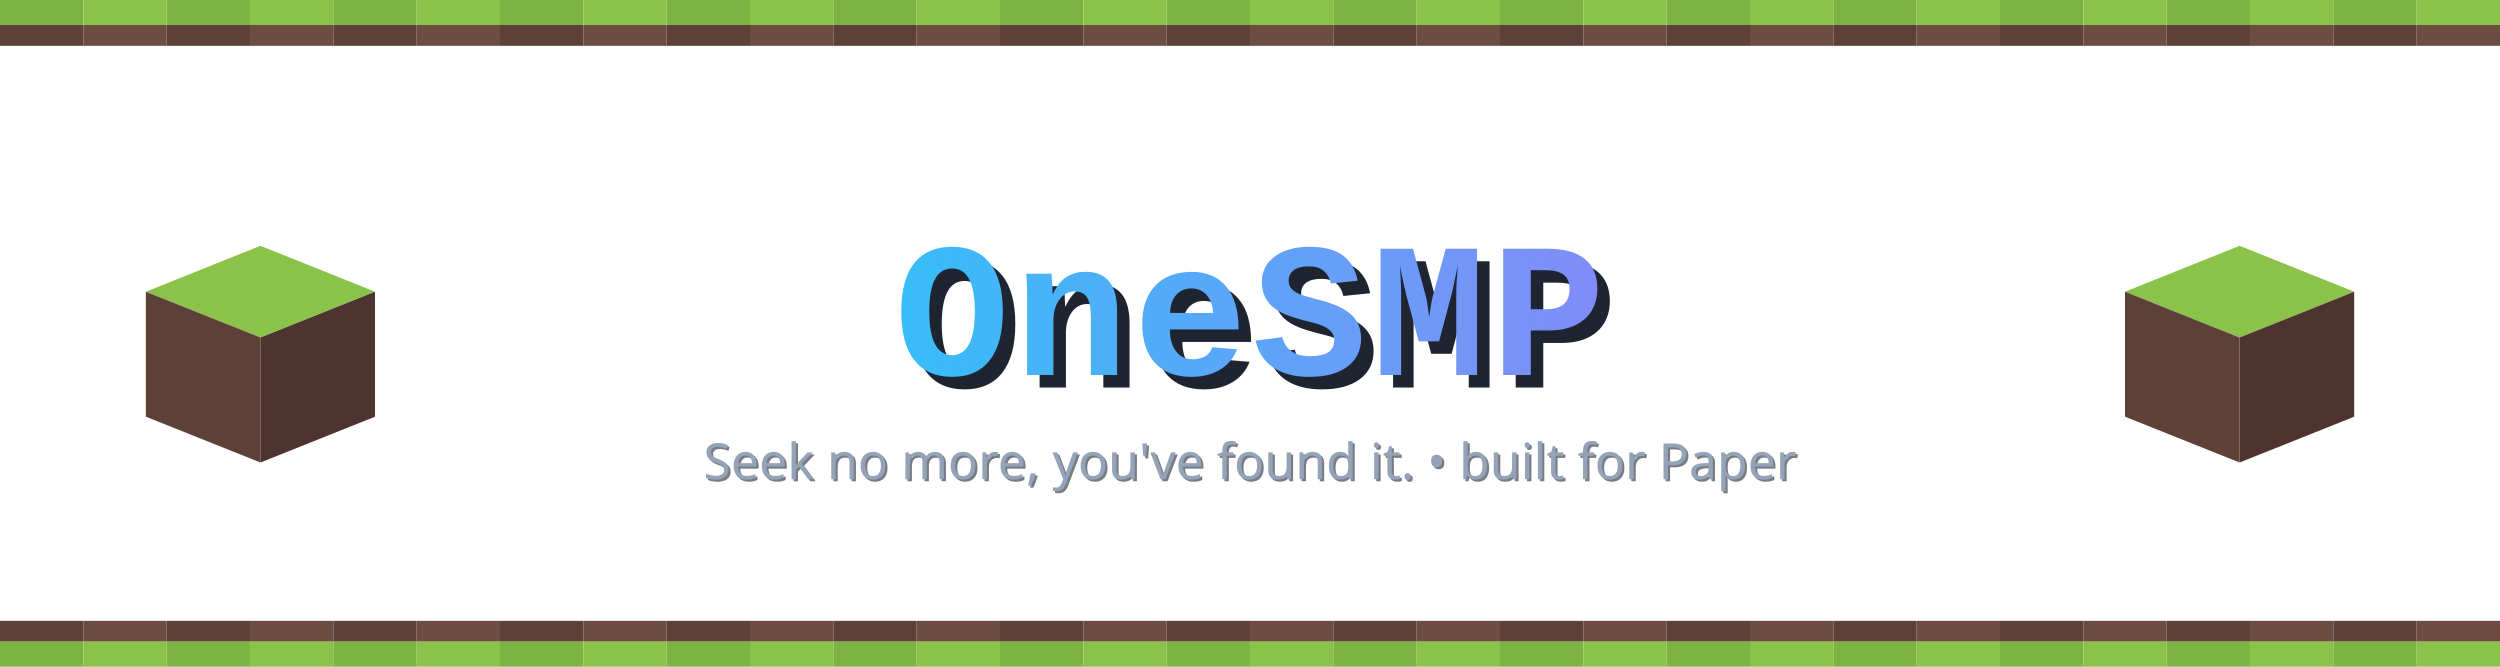
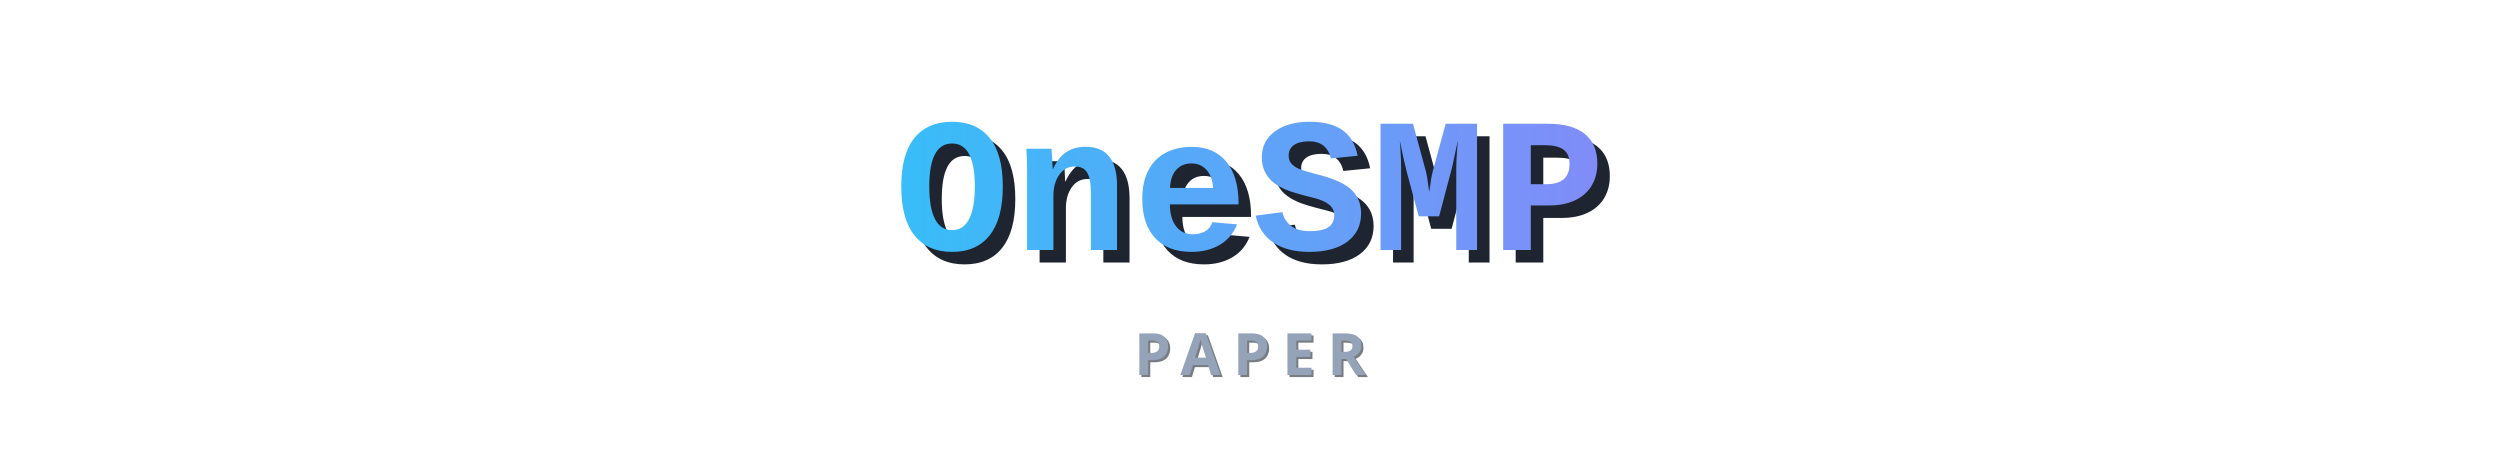
- <svg xmlns="http://www.w3.org/2000/svg" viewBox="0 0 1200 320" role="img" aria-label="OneSMP banner">
+ <svg xmlns="http://www.w3.org/2000/svg" viewBox="0 0 1200 220" role="img" aria-label="OneSMP banner">
  <defs>
    <linearGradient id="titleGradient" x1="0%" y1="0%" x2="100%" y2="0%">
      <stop offset="0%" stop-color="#38bdf8" />
      <stop offset="100%" stop-color="#818cf8" />
    </linearGradient>
  </defs>
-   <rect x="0" y="0" width="40" height="12" fill="#7cb342" />
-   <rect x="40" y="0" width="40" height="12" fill="#8bc34a" />
-   <rect x="80" y="0" width="40" height="12" fill="#7cb342" />
-   <rect x="120" y="0" width="40" height="12" fill="#8bc34a" />
-   <rect x="160" y="0" width="40" height="12" fill="#7cb342" />
-   <rect x="200" y="0" width="40" height="12" fill="#8bc34a" />
-   <rect x="240" y="0" width="40" height="12" fill="#7cb342" />
-   <rect x="280" y="0" width="40" height="12" fill="#8bc34a" />
-   <rect x="320" y="0" width="40" height="12" fill="#7cb342" />
-   <rect x="360" y="0" width="40" height="12" fill="#8bc34a" />
-   <rect x="400" y="0" width="40" height="12" fill="#7cb342" />
-   <rect x="440" y="0" width="40" height="12" fill="#8bc34a" />
-   <rect x="480" y="0" width="40" height="12" fill="#7cb342" />
-   <rect x="520" y="0" width="40" height="12" fill="#8bc34a" />
-   <rect x="560" y="0" width="40" height="12" fill="#7cb342" />
-   <rect x="600" y="0" width="40" height="12" fill="#8bc34a" />
-   <rect x="640" y="0" width="40" height="12" fill="#7cb342" />
-   <rect x="680" y="0" width="40" height="12" fill="#8bc34a" />
-   <rect x="720" y="0" width="40" height="12" fill="#7cb342" />
-   <rect x="760" y="0" width="40" height="12" fill="#8bc34a" />
-   <rect x="800" y="0" width="40" height="12" fill="#7cb342" />
-   <rect x="840" y="0" width="40" height="12" fill="#8bc34a" />
-   <rect x="880" y="0" width="40" height="12" fill="#7cb342" />
-   <rect x="920" y="0" width="40" height="12" fill="#8bc34a" />
-   <rect x="960" y="0" width="40" height="12" fill="#7cb342" />
-   <rect x="1000" y="0" width="40" height="12" fill="#8bc34a" />
-   <rect x="1040" y="0" width="40" height="12" fill="#7cb342" />
-   <rect x="1080" y="0" width="40" height="12" fill="#8bc34a" />
-   <rect x="1120" y="0" width="40" height="12" fill="#7cb342" />
-   <rect x="1160" y="0" width="40" height="12" fill="#8bc34a" />
-   <rect x="0" y="12" width="40" height="10" fill="#5d4037" />
-   <rect x="40" y="12" width="40" height="10" fill="#6d4c41" />
-   <rect x="80" y="12" width="40" height="10" fill="#5d4037" />
-   <rect x="120" y="12" width="40" height="10" fill="#6d4c41" />
-   <rect x="160" y="12" width="40" height="10" fill="#5d4037" />
-   <rect x="200" y="12" width="40" height="10" fill="#6d4c41" />
-   <rect x="240" y="12" width="40" height="10" fill="#5d4037" />
-   <rect x="280" y="12" width="40" height="10" fill="#6d4c41" />
-   <rect x="320" y="12" width="40" height="10" fill="#5d4037" />
-   <rect x="360" y="12" width="40" height="10" fill="#6d4c41" />
-   <rect x="400" y="12" width="40" height="10" fill="#5d4037" />
-   <rect x="440" y="12" width="40" height="10" fill="#6d4c41" />
-   <rect x="480" y="12" width="40" height="10" fill="#5d4037" />
-   <rect x="520" y="12" width="40" height="10" fill="#6d4c41" />
-   <rect x="560" y="12" width="40" height="10" fill="#5d4037" />
-   <rect x="600" y="12" width="40" height="10" fill="#6d4c41" />
-   <rect x="640" y="12" width="40" height="10" fill="#5d4037" />
-   <rect x="680" y="12" width="40" height="10" fill="#6d4c41" />
-   <rect x="720" y="12" width="40" height="10" fill="#5d4037" />
-   <rect x="760" y="12" width="40" height="10" fill="#6d4c41" />
-   <rect x="800" y="12" width="40" height="10" fill="#5d4037" />
-   <rect x="840" y="12" width="40" height="10" fill="#6d4c41" />
-   <rect x="880" y="12" width="40" height="10" fill="#5d4037" />
-   <rect x="920" y="12" width="40" height="10" fill="#6d4c41" />
-   <rect x="960" y="12" width="40" height="10" fill="#5d4037" />
-   <rect x="1000" y="12" width="40" height="10" fill="#6d4c41" />
-   <rect x="1040" y="12" width="40" height="10" fill="#5d4037" />
-   <rect x="1080" y="12" width="40" height="10" fill="#6d4c41" />
-   <rect x="1120" y="12" width="40" height="10" fill="#5d4037" />
-   <rect x="1160" y="12" width="40" height="10" fill="#6d4c41" />
-   <g transform="translate(70,118)">
-     <polygon points="0,22 55,0 110,22 55,44" fill="#8bc34a" />
-     <polygon points="0,22 55,44 55,104 0,82" fill="#5d4037" />
-     <polygon points="110,22 55,44 55,104 110,82" fill="#4e342e" />
-   </g>
-   <g transform="translate(1020,118)">
-     <polygon points="0,22 55,0 110,22 55,44" fill="#8bc34a" />
-     <polygon points="0,22 55,44 55,104 0,82" fill="#5d4037" />
-     <polygon points="110,22 55,44 55,104 110,82" fill="#4e342e" />
-   </g>
-   <text x="606" y="186" font-family="'Courier New', 'Lucida Console', monospace" font-size="92" font-weight="700" text-anchor="middle" fill="#1e2530" letter-spacing="2">OneSMP</text>
-   <text x="600" y="180" font-family="'Courier New', 'Lucida Console', monospace" font-size="92" font-weight="700" text-anchor="middle" fill="url(#titleGradient)" letter-spacing="2">OneSMP</text>
-   <text x="601" y="231" font-family="'Segoe UI', Verdana, sans-serif" font-size="24" text-anchor="middle" fill="#1e2530" opacity="0.6">Seek no more, you've found it. • built for Paper</text>
-   <text x="600" y="230" font-family="'Segoe UI', Verdana, sans-serif" font-size="24" text-anchor="middle" fill="#94a3b8">Seek no more, you've found it. • built for Paper</text>
-   <rect x="0" y="298" width="40" height="10" fill="#5d4037" />
-   <rect x="40" y="298" width="40" height="10" fill="#6d4c41" />
-   <rect x="80" y="298" width="40" height="10" fill="#5d4037" />
-   <rect x="120" y="298" width="40" height="10" fill="#6d4c41" />
-   <rect x="160" y="298" width="40" height="10" fill="#5d4037" />
-   <rect x="200" y="298" width="40" height="10" fill="#6d4c41" />
-   <rect x="240" y="298" width="40" height="10" fill="#5d4037" />
-   <rect x="280" y="298" width="40" height="10" fill="#6d4c41" />
-   <rect x="320" y="298" width="40" height="10" fill="#5d4037" />
-   <rect x="360" y="298" width="40" height="10" fill="#6d4c41" />
-   <rect x="400" y="298" width="40" height="10" fill="#5d4037" />
-   <rect x="440" y="298" width="40" height="10" fill="#6d4c41" />
-   <rect x="480" y="298" width="40" height="10" fill="#5d4037" />
-   <rect x="520" y="298" width="40" height="10" fill="#6d4c41" />
-   <rect x="560" y="298" width="40" height="10" fill="#5d4037" />
-   <rect x="600" y="298" width="40" height="10" fill="#6d4c41" />
-   <rect x="640" y="298" width="40" height="10" fill="#5d4037" />
-   <rect x="680" y="298" width="40" height="10" fill="#6d4c41" />
-   <rect x="720" y="298" width="40" height="10" fill="#5d4037" />
-   <rect x="760" y="298" width="40" height="10" fill="#6d4c41" />
-   <rect x="800" y="298" width="40" height="10" fill="#5d4037" />
-   <rect x="840" y="298" width="40" height="10" fill="#6d4c41" />
-   <rect x="880" y="298" width="40" height="10" fill="#5d4037" />
-   <rect x="920" y="298" width="40" height="10" fill="#6d4c41" />
-   <rect x="960" y="298" width="40" height="10" fill="#5d4037" />
-   <rect x="1000" y="298" width="40" height="10" fill="#6d4c41" />
-   <rect x="1040" y="298" width="40" height="10" fill="#5d4037" />
-   <rect x="1080" y="298" width="40" height="10" fill="#6d4c41" />
-   <rect x="1120" y="298" width="40" height="10" fill="#5d4037" />
-   <rect x="1160" y="298" width="40" height="10" fill="#6d4c41" />
-   <rect x="0" y="308" width="40" height="12" fill="#7cb342" />
-   <rect x="40" y="308" width="40" height="12" fill="#8bc34a" />
-   <rect x="80" y="308" width="40" height="12" fill="#7cb342" />
-   <rect x="120" y="308" width="40" height="12" fill="#8bc34a" />
-   <rect x="160" y="308" width="40" height="12" fill="#7cb342" />
-   <rect x="200" y="308" width="40" height="12" fill="#8bc34a" />
-   <rect x="240" y="308" width="40" height="12" fill="#7cb342" />
-   <rect x="280" y="308" width="40" height="12" fill="#8bc34a" />
-   <rect x="320" y="308" width="40" height="12" fill="#7cb342" />
-   <rect x="360" y="308" width="40" height="12" fill="#8bc34a" />
-   <rect x="400" y="308" width="40" height="12" fill="#7cb342" />
-   <rect x="440" y="308" width="40" height="12" fill="#8bc34a" />
-   <rect x="480" y="308" width="40" height="12" fill="#7cb342" />
-   <rect x="520" y="308" width="40" height="12" fill="#8bc34a" />
-   <rect x="560" y="308" width="40" height="12" fill="#7cb342" />
-   <rect x="600" y="308" width="40" height="12" fill="#8bc34a" />
-   <rect x="640" y="308" width="40" height="12" fill="#7cb342" />
-   <rect x="680" y="308" width="40" height="12" fill="#8bc34a" />
-   <rect x="720" y="308" width="40" height="12" fill="#7cb342" />
-   <rect x="760" y="308" width="40" height="12" fill="#8bc34a" />
-   <rect x="800" y="308" width="40" height="12" fill="#7cb342" />
-   <rect x="840" y="308" width="40" height="12" fill="#8bc34a" />
-   <rect x="880" y="308" width="40" height="12" fill="#7cb342" />
-   <rect x="920" y="308" width="40" height="12" fill="#8bc34a" />
-   <rect x="960" y="308" width="40" height="12" fill="#7cb342" />
-   <rect x="1000" y="308" width="40" height="12" fill="#8bc34a" />
-   <rect x="1040" y="308" width="40" height="12" fill="#7cb342" />
-   <rect x="1080" y="308" width="40" height="12" fill="#8bc34a" />
-   <rect x="1120" y="308" width="40" height="12" fill="#7cb342" />
-   <rect x="1160" y="308" width="40" height="12" fill="#8bc34a" />
+   <text x="606" y="126" font-family="'Courier New', 'Lucida Console', monospace" font-size="92" font-weight="700" text-anchor="middle" fill="#1e2530" letter-spacing="2">OneSMP</text>
+   <text x="600" y="120" font-family="'Courier New', 'Lucida Console', monospace" font-size="92" font-weight="700" text-anchor="middle" fill="url(#titleGradient)" letter-spacing="2">OneSMP</text>
+   <text x="601" y="181" font-family="'Segoe UI', Verdana, sans-serif" font-size="28" font-weight="600" text-anchor="middle" fill="#1e2530" opacity="0.6" letter-spacing="6">PAPER</text>
+   <text x="600" y="180" font-family="'Segoe UI', Verdana, sans-serif" font-size="28" font-weight="600" text-anchor="middle" fill="#94a3b8" letter-spacing="6">PAPER</text>
</svg>
